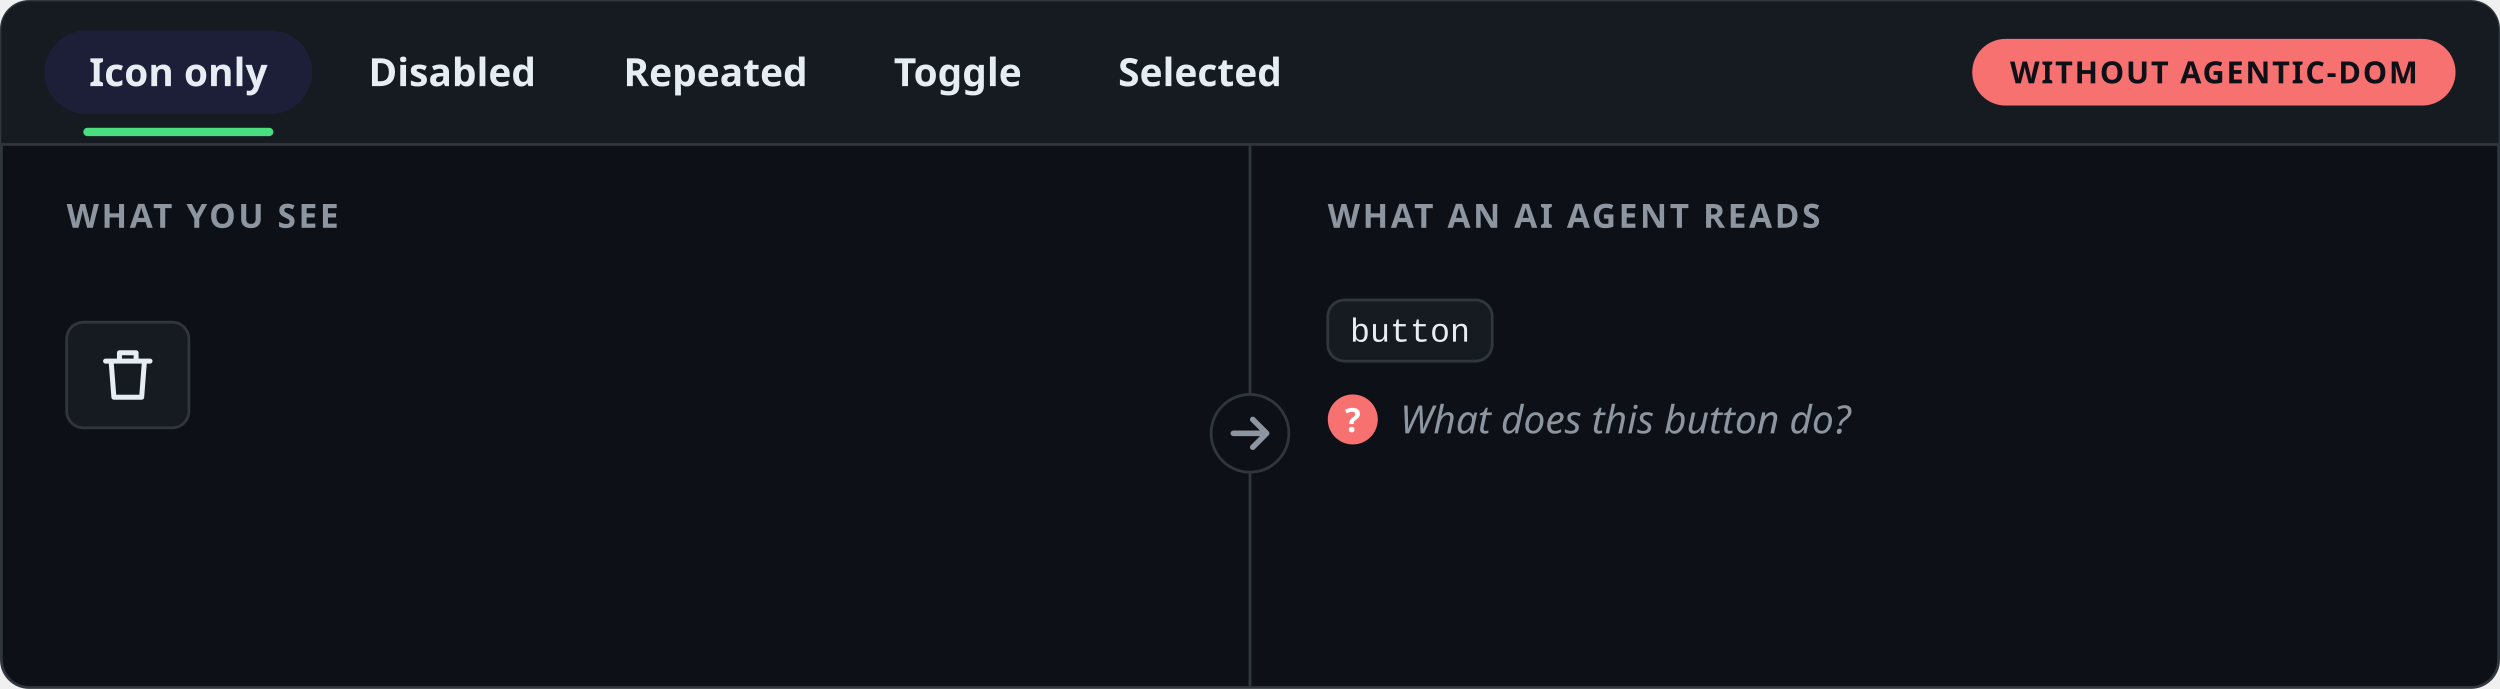
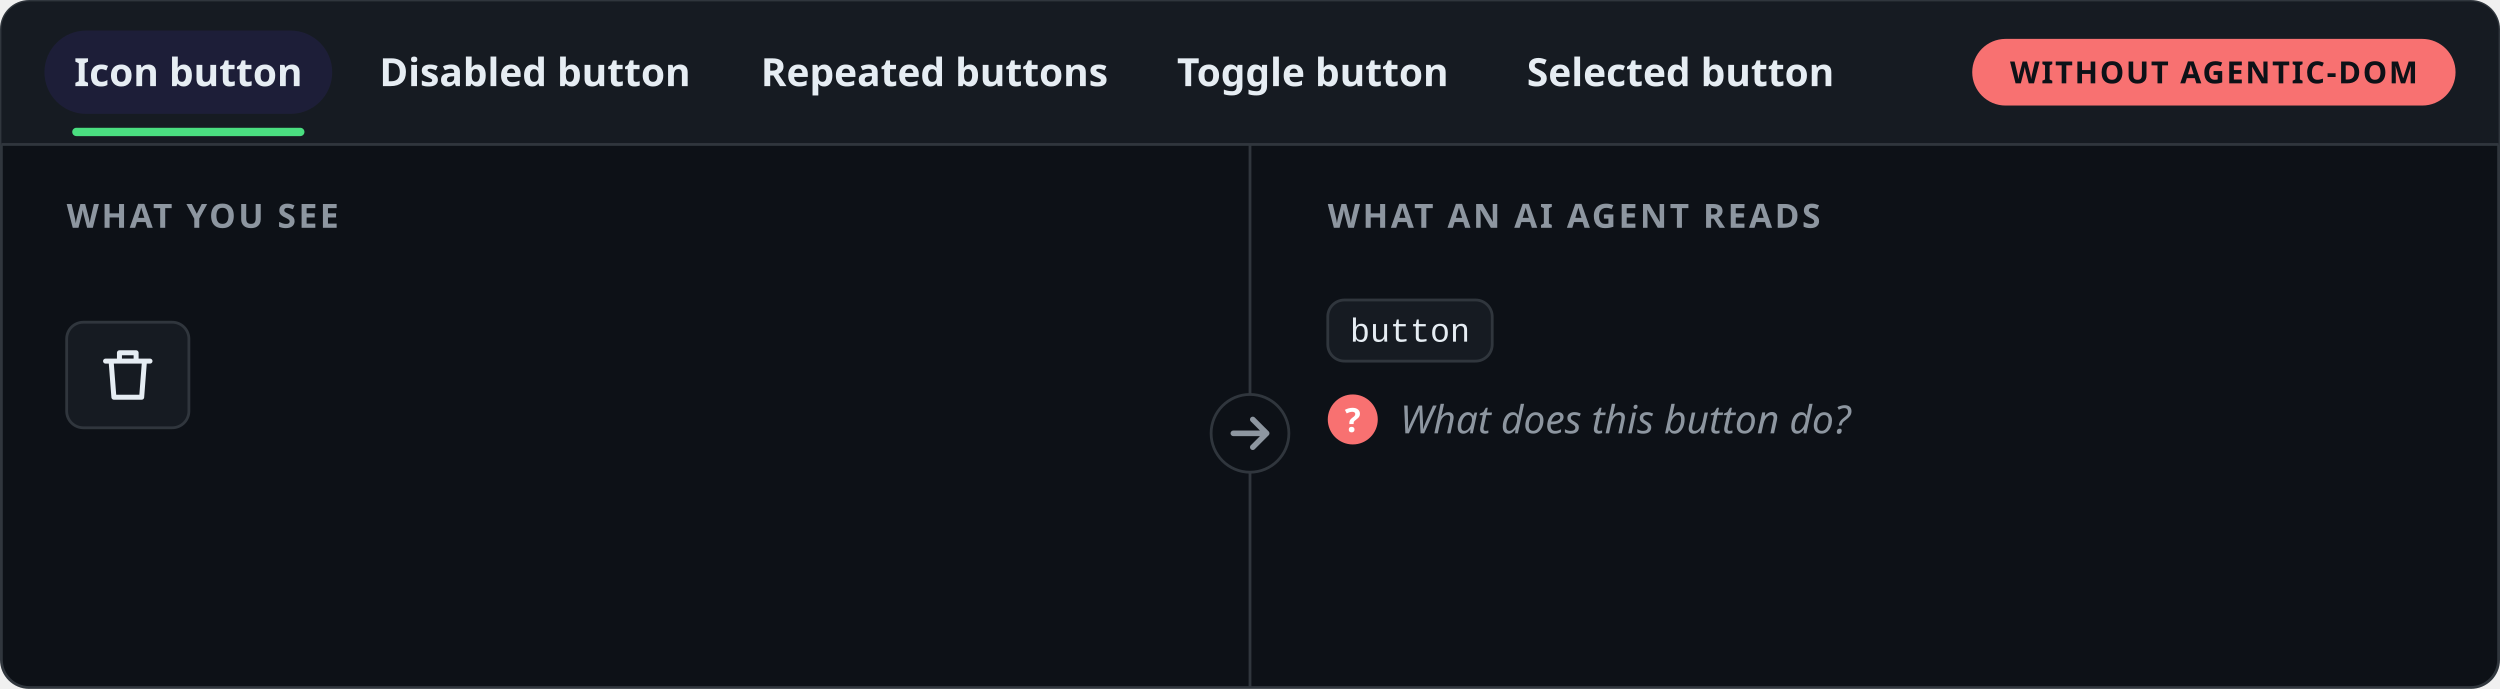
<svg xmlns="http://www.w3.org/2000/svg" width="900" height="248" viewBox="0 0 900 248">
  <style>.cd{font:12px ui-monospace,SFMono-Regular,Menlo,Consolas,'Liberation Mono',monospace;fill:#e6edf3}.n{font:13px -apple-system,BlinkMacSystemFont,'Segoe UI','Noto Sans',Helvetica,Arial,sans-serif;fill:#8d96a0}.q{font:italic 14px -apple-system,BlinkMacSystemFont,'Segoe UI','Noto Sans',Helvetica,Arial,sans-serif;fill:#8d96a0}.a{font:700 14px -apple-system,BlinkMacSystemFont,'Segoe UI','Noto Sans',Helvetica,Arial,sans-serif;fill:#4ade80}.qi{font:700 12px -apple-system,BlinkMacSystemFont,'Segoe UI','Noto Sans',Helvetica,Arial,sans-serif;fill:#ffffff}.k{font:700 12px -apple-system,BlinkMacSystemFont,'Segoe UI','Noto Sans',Helvetica,Arial,sans-serif;letter-spacing:.08em;fill:#8d96a0}.ul{font:600 14px -apple-system,BlinkMacSystemFont,'Segoe UI','Noto Sans',Helvetica,Arial,sans-serif;fill:#e6edf3}.um{font:13px -apple-system,BlinkMacSystemFont,'Segoe UI','Noto Sans',Helvetica,Arial,sans-serif;fill:#8d96a0}.ub{font:600 14px -apple-system,BlinkMacSystemFont,'Segoe UI','Noto Sans',Helvetica,Arial,sans-serif;fill:#8d96a0;opacity:.6}.ue{font:600 13px -apple-system,BlinkMacSystemFont,'Segoe UI','Noto Sans',Helvetica,Arial,sans-serif;fill:#e6edf3}.pw{font:700 11px -apple-system,BlinkMacSystemFont,'Segoe UI','Noto Sans',Helvetica,Arial,sans-serif;letter-spacing:.06em;fill:#0d1117}.tab{font:600 14px -apple-system,BlinkMacSystemFont,'Segoe UI','Noto Sans',Helvetica,Arial,sans-serif;fill:#e6edf3}@keyframes s0{0%,0.00%{opacity:0}1.00%,19.00%{opacity:1}20.00%,100%{opacity:0}}@keyframes s1{0%,0.00%{opacity:0}1.00%,9.00%{opacity:1}10.00%,100%{opacity:0}}@keyframes s2{0%,10.00%{opacity:0}11.00%,19.00%{opacity:1}20.00%,100%{opacity:0}}@keyframes s3{0%,20.00%{opacity:0}21.00%,29.00%{opacity:1}30.00%,100%{opacity:0}}@keyframes s4{0%,30.00%{opacity:0}31.00%,39.00%{opacity:1}40.00%,100%{opacity:0}}@keyframes s5{0%,40.00%{opacity:0}41.00%,59.00%{opacity:1}60.00%,100%{opacity:0}}@keyframes s6{0%,40.00%{opacity:0}41.00%,49.00%{opacity:1}50.00%,100%{opacity:0}}@keyframes s7{0%,50.00%{opacity:0}51.00%,59.00%{opacity:1}60.00%,100%{opacity:0}}@keyframes s8{0%,60.00%{opacity:0}61.00%,79.00%{opacity:1}80.00%,100%{opacity:0}}@keyframes s9{0%,60.00%{opacity:0}61.00%,69.00%{opacity:1}70.00%,100%{opacity:0}}@keyframes s10{0%,70.00%{opacity:0}71.00%,79.00%{opacity:1}80.00%,100%{opacity:0}}@keyframes s11{0%,80.00%{opacity:0}81.00%,99.00%{opacity:1}100.00%,100%{opacity:0}}@keyframes s12{0%,80.00%{opacity:0}81.00%,89.00%{opacity:1}90.00%,100%{opacity:0}}@keyframes s13{0%,90.00%{opacity:0}91.00%,99.00%{opacity:1}100.00%,100%{opacity:0}}@keyframes u0{0%,0.00%{transform:scaleX(0)}20.00%,100%{transform:scaleX(1)}}@keyframes s14{0%,0.00%{opacity:0}1.00%,19.00%{opacity:1}20.00%,100%{opacity:0}}@keyframes u1{0%,20.00%{transform:scaleX(0)}40.00%,100%{transform:scaleX(1)}}@keyframes s15{0%,20.00%{opacity:0}21.00%,39.00%{opacity:1}40.00%,100%{opacity:0}}@keyframes u2{0%,40.00%{transform:scaleX(0)}60.00%,100%{transform:scaleX(1)}}@keyframes s16{0%,40.00%{opacity:0}41.00%,59.00%{opacity:1}60.00%,100%{opacity:0}}@keyframes u3{0%,60.00%{transform:scaleX(0)}80.00%,100%{transform:scaleX(1)}}@keyframes s17{0%,60.00%{opacity:0}61.00%,79.00%{opacity:1}80.00%,100%{opacity:0}}@keyframes u4{0%,80.00%{transform:scaleX(0)}100.00%,100%{transform:scaleX(1)}}@keyframes s18{0%,80.00%{opacity:0}81.00%,99.00%{opacity:1}100.00%,100%{opacity:0}}</style>
  <rect x="0.5" y="0.5" width="899" height="247" rx="10" fill="#0d1117" stroke="#30363d" />
  <path d="M0.5 52V10.5a10 10 0 0 1 10-10h879a10 10 0 0 1 10 10V52z" fill="#161b22" />
  <path d="M0.5 52H899.5M450 52V247.5" stroke="#30363d" />
  <text class="k" x="24" y="82">WHAT YOU SEE</text>
  <text class="k" x="478" y="82">WHAT AN AI AGENT READS</text>
  <circle cx="450" cy="156" r="14" fill="#0d1117" stroke="#30363d" />
  <path d="M444 156H456m-5-5l5 5-5 5" fill="none" stroke="#8d96a0" stroke-width="2" stroke-linecap="round" stroke-linejoin="round" />
  <g style="animation:s0 80s infinite">
    <rect x="24" y="116" width="44" height="38" rx="6" fill="#161b22" stroke="#30363d" />
    <path transform="translate(36 125)" d="M2 5h16M7 5V2h6v3M4 5l1 13h10l1-13" fill="none" stroke="#e6edf3" stroke-width="1.8" stroke-linecap="round" stroke-linejoin="round" />
  </g>
  <g style="animation:s1 80s infinite">
    <rect x="710" y="14" width="174" height="24" rx="12" fill="#f87171" />
    <text class="pw" x="797" y="30" text-anchor="middle">WITHOUT AGENTIC-DOM</text>
    <rect x="478" y="108" width="59.2" height="22" rx="6" fill="#161b22" stroke="#30363d" />
    <text class="cd" x="486" y="123">button</text>
    <circle cx="487" cy="151" r="9" fill="#f87171" />
    <text class="qi" x="487" y="155.5" text-anchor="middle">?</text>
    <text class="q" x="504" y="156">What does this button do?</text>
  </g>
  <g style="opacity:0;animation:s2 80s infinite">
    <rect x="734" y="14" width="150" height="24" rx="12" fill="#4ade80" />
    <text class="pw" x="809" y="30" text-anchor="middle">WITH AGENTIC-DOM</text>
    <rect x="0.5" y="0.5" width="899" height="247" rx="10" fill="none" stroke="#4ade80" stroke-width="1.5" />
    <rect x="478" y="108" width="124" height="22" rx="6" fill="#161b22" stroke="#30363d" />
    <text class="cd" x="486" y="123">button "Delete"</text>
    <circle cx="487" cy="151" r="9" fill="#4ade80" />
    <path d="M482.5 151l3 3 6-6.5" fill="none" stroke="#ffffff" stroke-width="2.2" stroke-linecap="round" stroke-linejoin="round" />
    <text class="a" x="504" y="156">The delete button.</text>
  </g>
  <g style="opacity:0;animation:s3 80s infinite">
    <rect x="710" y="14" width="174" height="24" rx="12" fill="#f87171" />
    <text class="pw" x="797" y="30" text-anchor="middle">WITHOUT AGENTIC-DOM</text>
    <rect x="478" y="108" width="102.4" height="22" rx="6" fill="#161b22" stroke="#30363d" />
    <text class="cd" x="486" y="123">button "Pay"</text>
    <text class="n" x="588.4" y="123">disabled</text>
    <circle cx="487" cy="151" r="9" fill="#f87171" />
    <text class="qi" x="487" y="155.5" text-anchor="middle">?</text>
    <text class="q" x="504" y="156">Why can't I pay?</text>
    <rect x="24" y="116" width="120" height="38" rx="6" fill="#161b22" stroke="#30363d" />
    <text class="ub" x="84" y="140" text-anchor="middle">Pay</text>
  </g>
  <g style="opacity:0;animation:s4 80s infinite">
    <rect x="734" y="14" width="150" height="24" rx="12" fill="#4ade80" />
    <text class="pw" x="809" y="30" text-anchor="middle">WITH AGENTIC-DOM</text>
    <rect x="0.5" y="0.5" width="899" height="247" rx="10" fill="none" stroke="#4ade80" stroke-width="1.5" />
    <rect x="478" y="108" width="102.4" height="22" rx="6" fill="#161b22" stroke="#30363d" />
    <text class="cd" x="486" y="123">button "Pay"</text>
    <text class="n" x="588.4" y="123">disabled · "Add a card to pay."</text>
    <circle cx="487" cy="151" r="9" fill="#4ade80" />
    <path d="M482.5 151l3 3 6-6.5" fill="none" stroke="#ffffff" stroke-width="2.2" stroke-linecap="round" stroke-linejoin="round" />
    <text class="a" x="504" y="156">Add a card first.</text>
    <rect x="24" y="116" width="120" height="38" rx="6" fill="#161b22" stroke="#30363d" />
    <text class="ub" x="84" y="140" text-anchor="middle">Pay</text>
    <text class="um" x="24" y="184">Add a card to pay.</text>
  </g>
  <g style="opacity:0;animation:s5 80s infinite">
    <text class="ul" x="24" y="123">Ana</text>
    <rect x="322" y="103" width="80" height="30" rx="6" fill="#161b22" stroke="#30363d" />
    <text class="ue" x="362" y="123" text-anchor="middle">Edit</text>
    <path d="M24 140H402" stroke="#30363d" />
    <text class="ul" x="24" y="167">Ben</text>
    <rect x="322" y="147" width="80" height="30" rx="6" fill="#161b22" stroke="#30363d" />
    <text class="ue" x="362" y="167" text-anchor="middle">Edit</text>
    <path d="M24 184H402" stroke="#30363d" />
    <text class="ul" x="24" y="211">Carl</text>
    <rect x="322" y="191" width="80" height="30" rx="6" fill="#161b22" stroke="#30363d" />
    <text class="ue" x="362" y="211" text-anchor="middle">Edit</text>
  </g>
  <g style="opacity:0;animation:s6 80s infinite">
    <rect x="710" y="14" width="174" height="24" rx="12" fill="#f87171" />
    <text class="pw" x="797" y="30" text-anchor="middle">WITHOUT AGENTIC-DOM</text>
    <rect x="478" y="108" width="109.6" height="22" rx="6" fill="#161b22" stroke="#30363d" />
    <text class="cd" x="486" y="123">button "Edit"</text>
    <rect x="478" y="136" width="109.6" height="22" rx="6" fill="#161b22" stroke="#30363d" />
    <text class="cd" x="486" y="151">button "Edit"</text>
    <rect x="478" y="164" width="109.6" height="22" rx="6" fill="#161b22" stroke="#30363d" />
    <text class="cd" x="486" y="179">button "Edit"</text>
    <circle cx="487" cy="207" r="9" fill="#f87171" />
    <text class="qi" x="487" y="211.5" text-anchor="middle">?</text>
    <text class="q" x="504" y="212">Which one is Ben's?</text>
  </g>
  <g style="opacity:0;animation:s7 80s infinite">
    <rect x="734" y="14" width="150" height="24" rx="12" fill="#4ade80" />
    <text class="pw" x="809" y="30" text-anchor="middle">WITH AGENTIC-DOM</text>
    <rect x="0.5" y="0.5" width="899" height="247" rx="10" fill="none" stroke="#4ade80" stroke-width="1.5" />
    <rect x="478" y="108" width="138.4" height="22" rx="6" fill="#161b22" stroke="#30363d" />
    <text class="cd" x="486" y="123">button "Edit Ana"</text>
    <rect x="478" y="136" width="138.4" height="22" rx="6" fill="#161b22" stroke="#30363d" />
    <text class="cd" x="486" y="151">button "Edit Ben"</text>
    <rect x="478" y="164" width="145.6" height="22" rx="6" fill="#161b22" stroke="#30363d" />
    <text class="cd" x="486" y="179">button "Edit Carl"</text>
    <circle cx="487" cy="207" r="9" fill="#4ade80" />
    <path d="M482.5 207l3 3 6-6.5" fill="none" stroke="#ffffff" stroke-width="2.2" stroke-linecap="round" stroke-linejoin="round" />
    <text class="a" x="504" y="212">"Edit Ben".</text>
  </g>
  <g style="opacity:0;animation:s8 80s infinite">
    <rect x="24" y="116" width="120" height="38" rx="6" fill="#161b22" stroke="#30363d" />
    <text class="ue" x="40" y="140">Filters</text>
    <path d="M116 132l5 5 5-5" fill="none" stroke="#e6edf3" stroke-width="1.8" stroke-linecap="round" stroke-linejoin="round" />
  </g>
  <g style="opacity:0;animation:s9 80s infinite">
    <rect x="710" y="14" width="174" height="24" rx="12" fill="#f87171" />
    <text class="pw" x="797" y="30" text-anchor="middle">WITHOUT AGENTIC-DOM</text>
    <rect x="478" y="108" width="131.2" height="22" rx="6" fill="#161b22" stroke="#30363d" />
    <text class="cd" x="486" y="123">button "Filters"</text>
    <circle cx="487" cy="151" r="9" fill="#f87171" />
    <text class="qi" x="487" y="155.5" text-anchor="middle">?</text>
    <text class="q" x="504" y="156">Is the panel open?</text>
  </g>
  <g style="opacity:0;animation:s10 80s infinite">
    <rect x="734" y="14" width="150" height="24" rx="12" fill="#4ade80" />
    <text class="pw" x="809" y="30" text-anchor="middle">WITH AGENTIC-DOM</text>
    <rect x="0.5" y="0.5" width="899" height="247" rx="10" fill="none" stroke="#4ade80" stroke-width="1.5" />
    <rect x="478" y="108" width="131.2" height="22" rx="6" fill="#161b22" stroke="#30363d" />
    <text class="cd" x="486" y="123">button "Filters"</text>
    <text class="n" x="617.2" y="123">not expanded</text>
    <circle cx="487" cy="151" r="9" fill="#4ade80" />
    <path d="M482.5 151l3 3 6-6.5" fill="none" stroke="#ffffff" stroke-width="2.2" stroke-linecap="round" stroke-linejoin="round" />
    <text class="a" x="504" y="156">It's closed.</text>
  </g>
  <g style="opacity:0;animation:s11 80s infinite">
    <rect x="24" y="116" width="80" height="38" rx="6" fill="#161b22" stroke="#30363d" />
    <rect x="24" y="116" width="80" height="38" rx="6" fill="#4b32c3" opacity=".14" />
    <text class="ue" x="64" y="140" text-anchor="middle">Day</text>
    <rect x="110" y="116" width="80" height="38" rx="6" fill="#161b22" stroke="#30363d" />
    <text class="ue" x="150" y="140" text-anchor="middle">Week</text>
    <rect x="196" y="116" width="80" height="38" rx="6" fill="#161b22" stroke="#30363d" />
    <text class="ue" x="236" y="140" text-anchor="middle">Month</text>
  </g>
  <g style="opacity:0;animation:s12 80s infinite">
    <rect x="710" y="14" width="174" height="24" rx="12" fill="#f87171" />
    <text class="pw" x="797" y="30" text-anchor="middle">WITHOUT AGENTIC-DOM</text>
    <rect x="478" y="108" width="102.4" height="22" rx="6" fill="#161b22" stroke="#30363d" />
    <text class="cd" x="486" y="123">button "Day"</text>
    <rect x="478" y="136" width="109.6" height="22" rx="6" fill="#161b22" stroke="#30363d" />
    <text class="cd" x="486" y="151">button "Week"</text>
    <rect x="478" y="164" width="116.8" height="22" rx="6" fill="#161b22" stroke="#30363d" />
    <text class="cd" x="486" y="179">button "Month"</text>
    <circle cx="487" cy="207" r="9" fill="#f87171" />
    <text class="qi" x="487" y="211.5" text-anchor="middle">?</text>
    <text class="q" x="504" y="212">Which view is on?</text>
  </g>
  <g style="opacity:0;animation:s13 80s infinite">
    <rect x="734" y="14" width="150" height="24" rx="12" fill="#4ade80" />
    <text class="pw" x="809" y="30" text-anchor="middle">WITH AGENTIC-DOM</text>
    <rect x="0.5" y="0.5" width="899" height="247" rx="10" fill="none" stroke="#4ade80" stroke-width="1.5" />
    <rect x="478" y="108" width="102.4" height="22" rx="6" fill="#161b22" stroke="#30363d" />
    <text class="cd" x="486" y="123">button "Day"</text>
    <text class="n" x="588.4" y="123">pressed</text>
    <rect x="478" y="136" width="109.6" height="22" rx="6" fill="#161b22" stroke="#30363d" />
    <text class="cd" x="486" y="151">button "Week"</text>
    <rect x="478" y="164" width="116.8" height="22" rx="6" fill="#161b22" stroke="#30363d" />
    <text class="cd" x="486" y="179">button "Month"</text>
    <circle cx="487" cy="207" r="9" fill="#4ade80" />
    <path d="M482.5 207l3 3 6-6.5" fill="none" stroke="#ffffff" stroke-width="2.2" stroke-linecap="round" stroke-linejoin="round" />
    <text class="a" x="504" y="212">Day is on.</text>
  </g>
  <g style="animation:s14 80s infinite">
-     <rect x="16" y="11" width="96.4" height="30" rx="15" fill="#4b32c3" opacity=".14" />
-     <rect x="30" y="46" width="68.4" height="3" rx="1.5" fill="#4ade80" style="transform-box:fill-box;transform-origin:left;animation:u0 80s linear infinite" />
+     <rect x="16" y="11" width="103.6" height="30" rx="15" fill="#4b32c3" opacity=".14" />
+     <rect x="26" y="46" width="83.6" height="3" rx="1.5" fill="#4ade80" style="transform-box:fill-box;transform-origin:left;animation:u0 80s linear infinite" />
  </g>
-   <text class="tab" x="64.2" y="31" text-anchor="middle">Icon only</text>
+   <text class="tab" x="67.8" y="31" text-anchor="middle">Icon button</text>
  <g style="opacity:0;animation:s15 80s infinite">
-     <rect x="118.4" y="11" width="88.8" height="30" rx="15" fill="#4b32c3" opacity=".14" />
-     <rect x="132.4" y="46" width="60.8" height="3" rx="1.5" fill="#4ade80" style="transform-box:fill-box;transform-origin:left;animation:u1 80s linear infinite" />
+     <rect x="125.6" y="11" width="134" height="30" rx="15" fill="#4b32c3" opacity=".14" />
+     <rect x="135.6" y="46" width="114" height="3" rx="1.5" fill="#4ade80" style="transform-box:fill-box;transform-origin:left;animation:u1 80s linear infinite" />
  </g>
-   <text class="tab" x="162.8" y="31" text-anchor="middle">Disabled</text>
+   <text class="tab" x="192.6" y="31" text-anchor="middle">Disabled button</text>
  <g style="opacity:0;animation:s16 80s infinite">
-     <rect x="213.2" y="11" width="88.8" height="30" rx="15" fill="#4b32c3" opacity=".14" />
-     <rect x="227.2" y="46" width="60.8" height="3" rx="1.5" fill="#4ade80" style="transform-box:fill-box;transform-origin:left;animation:u2 80s linear infinite" />
+     <rect x="265.6" y="11" width="141.6" height="30" rx="15" fill="#4b32c3" opacity=".14" />
+     <rect x="275.6" y="46" width="121.6" height="3" rx="1.5" fill="#4ade80" style="transform-box:fill-box;transform-origin:left;animation:u2 80s linear infinite" />
  </g>
-   <text class="tab" x="257.6" y="31" text-anchor="middle">Repeated</text>
+   <text class="tab" x="336.4" y="31" text-anchor="middle">Repeated buttons</text>
  <g style="opacity:0;animation:s17 80s infinite">
-     <rect x="308" y="11" width="73.6" height="30" rx="15" fill="#4b32c3" opacity=".14" />
-     <rect x="322" y="46" width="45.6" height="3" rx="1.5" fill="#4ade80" style="transform-box:fill-box;transform-origin:left;animation:u3 80s linear infinite" />
+     <rect x="413.2" y="11" width="118.8" height="30" rx="15" fill="#4b32c3" opacity=".14" />
+     <rect x="423.2" y="46" width="98.8" height="3" rx="1.5" fill="#4ade80" style="transform-box:fill-box;transform-origin:left;animation:u3 80s linear infinite" />
  </g>
-   <text class="tab" x="344.8" y="31" text-anchor="middle">Toggle</text>
+   <text class="tab" x="472.6" y="31" text-anchor="middle">Toggle button</text>
  <g style="opacity:0;animation:s18 80s infinite">
-     <rect x="387.6" y="11" width="88.8" height="30" rx="15" fill="#4b32c3" opacity=".14" />
-     <rect x="401.6" y="46" width="60.8" height="3" rx="1.5" fill="#4ade80" style="transform-box:fill-box;transform-origin:left;animation:u4 80s linear infinite" />
+     <rect x="538" y="11" width="134" height="30" rx="15" fill="#4b32c3" opacity=".14" />
+     <rect x="548" y="46" width="114" height="3" rx="1.5" fill="#4ade80" style="transform-box:fill-box;transform-origin:left;animation:u4 80s linear infinite" />
  </g>
-   <text class="tab" x="432" y="31" text-anchor="middle">Selected</text>
+   <text class="tab" x="605" y="31" text-anchor="middle">Selected button</text>
</svg>
